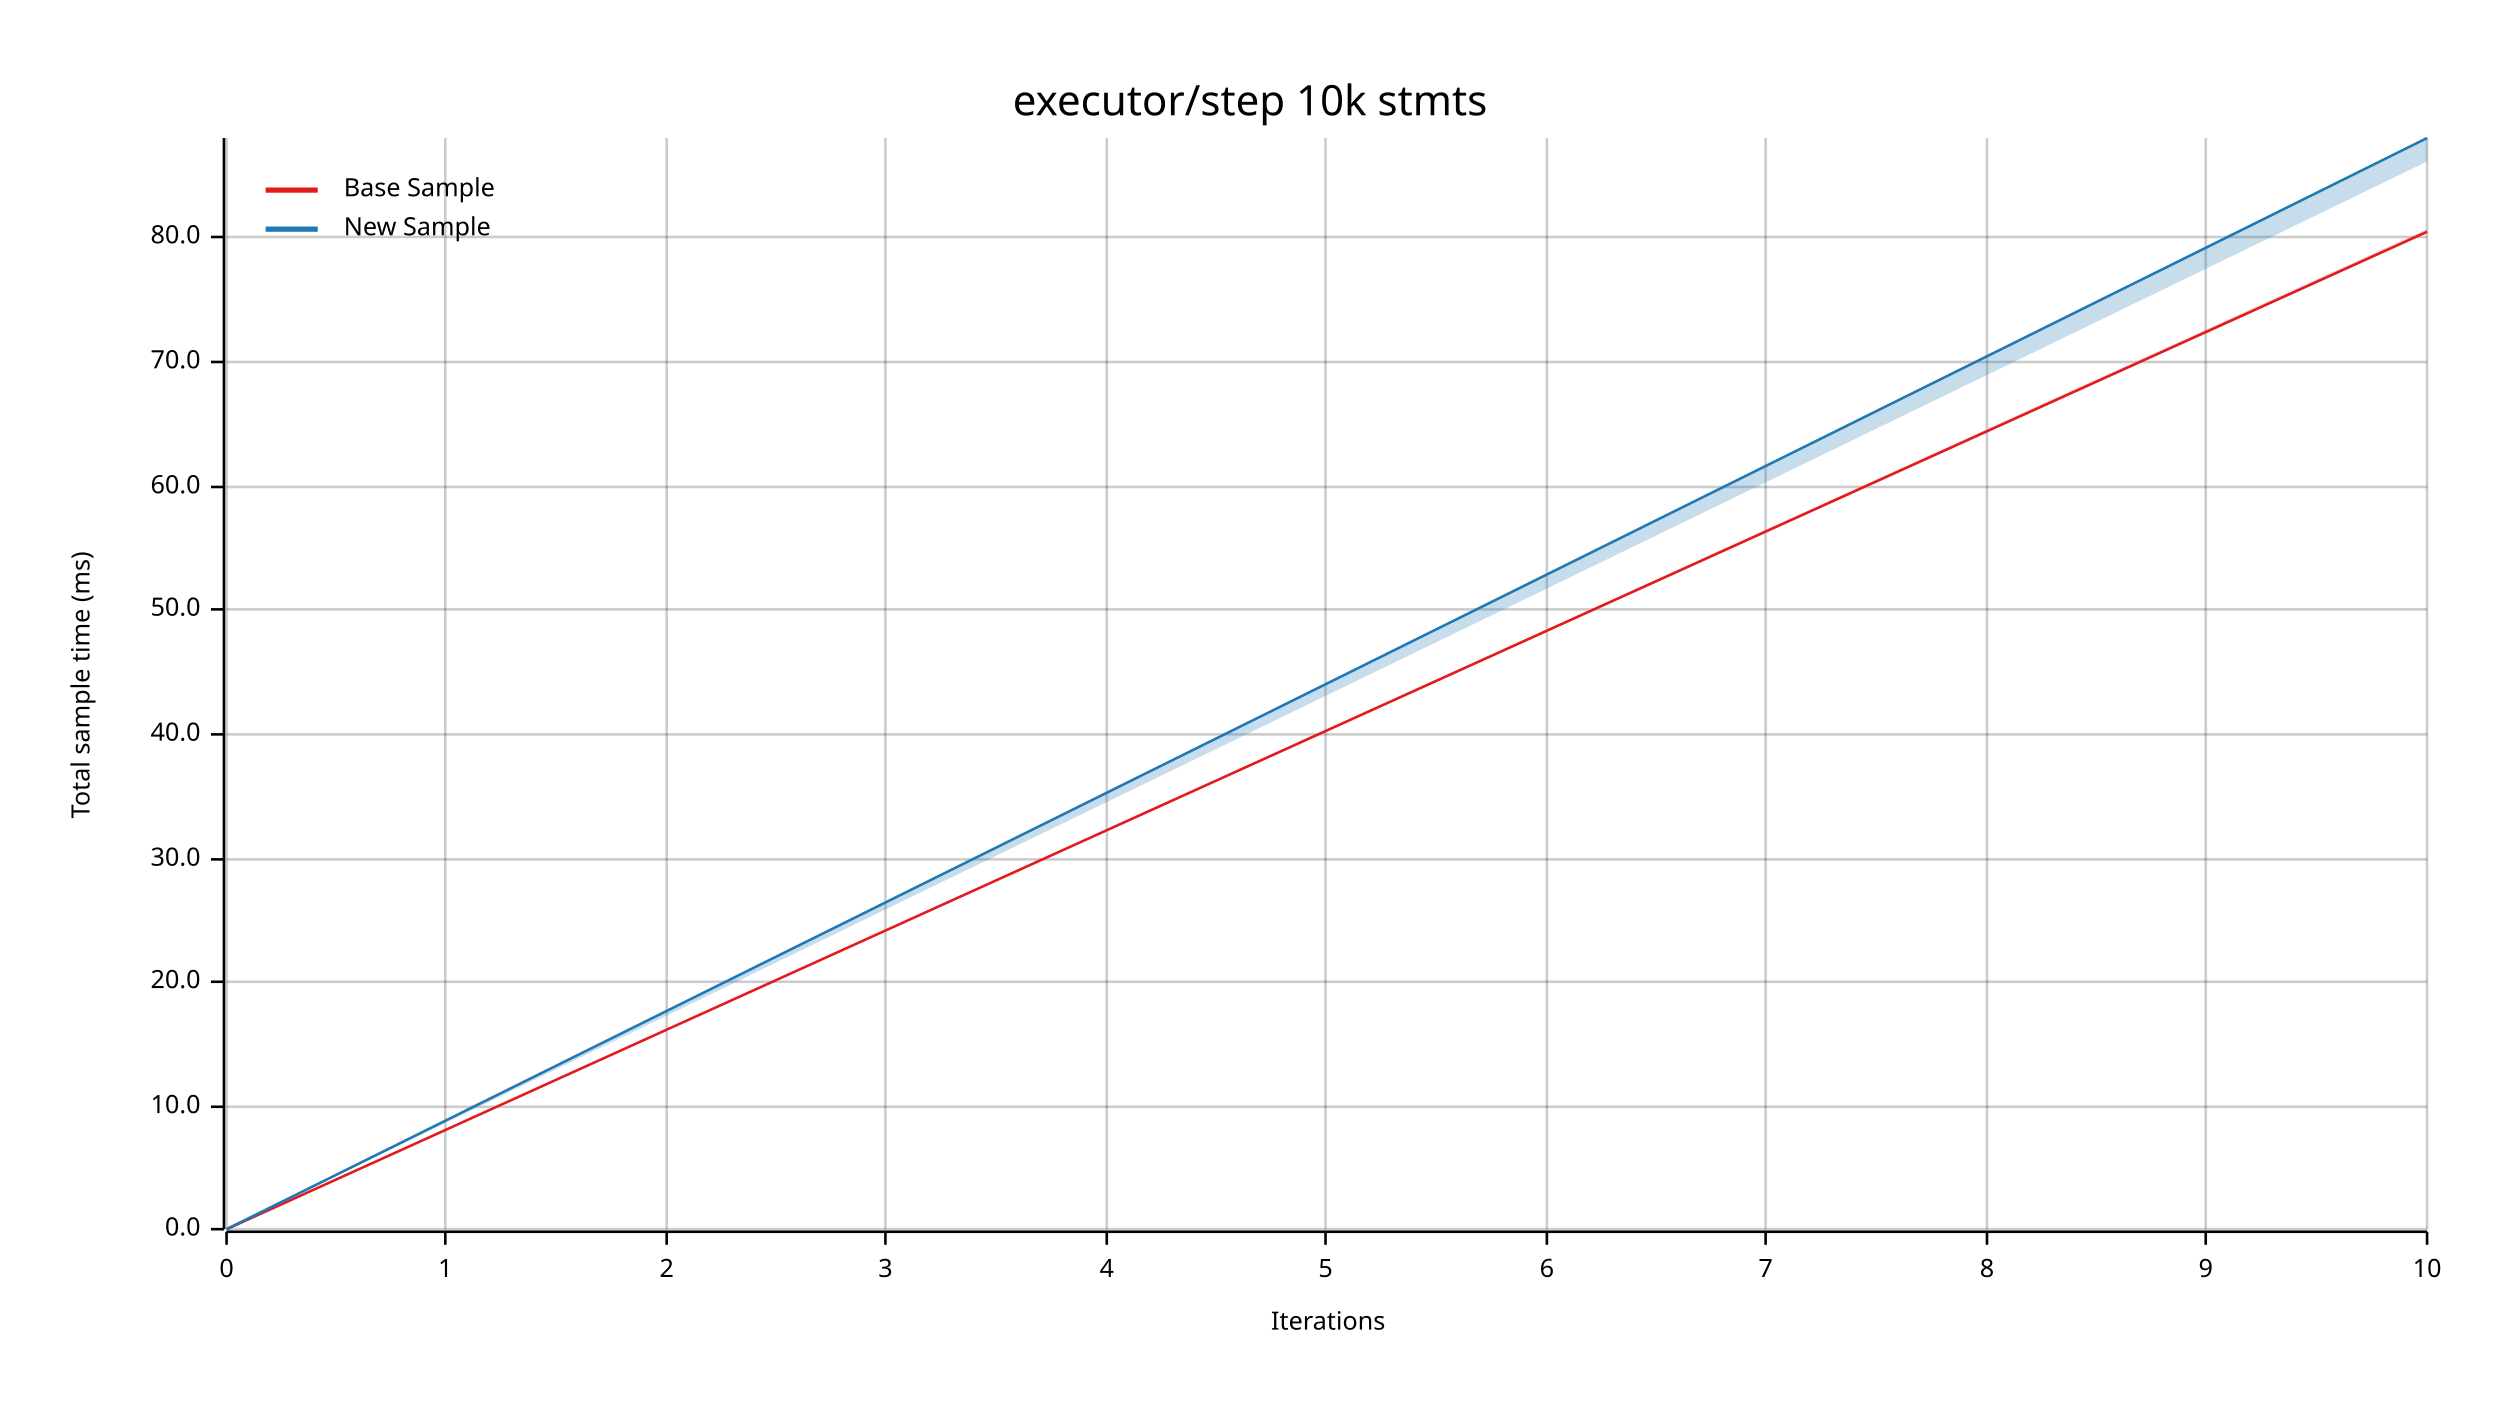
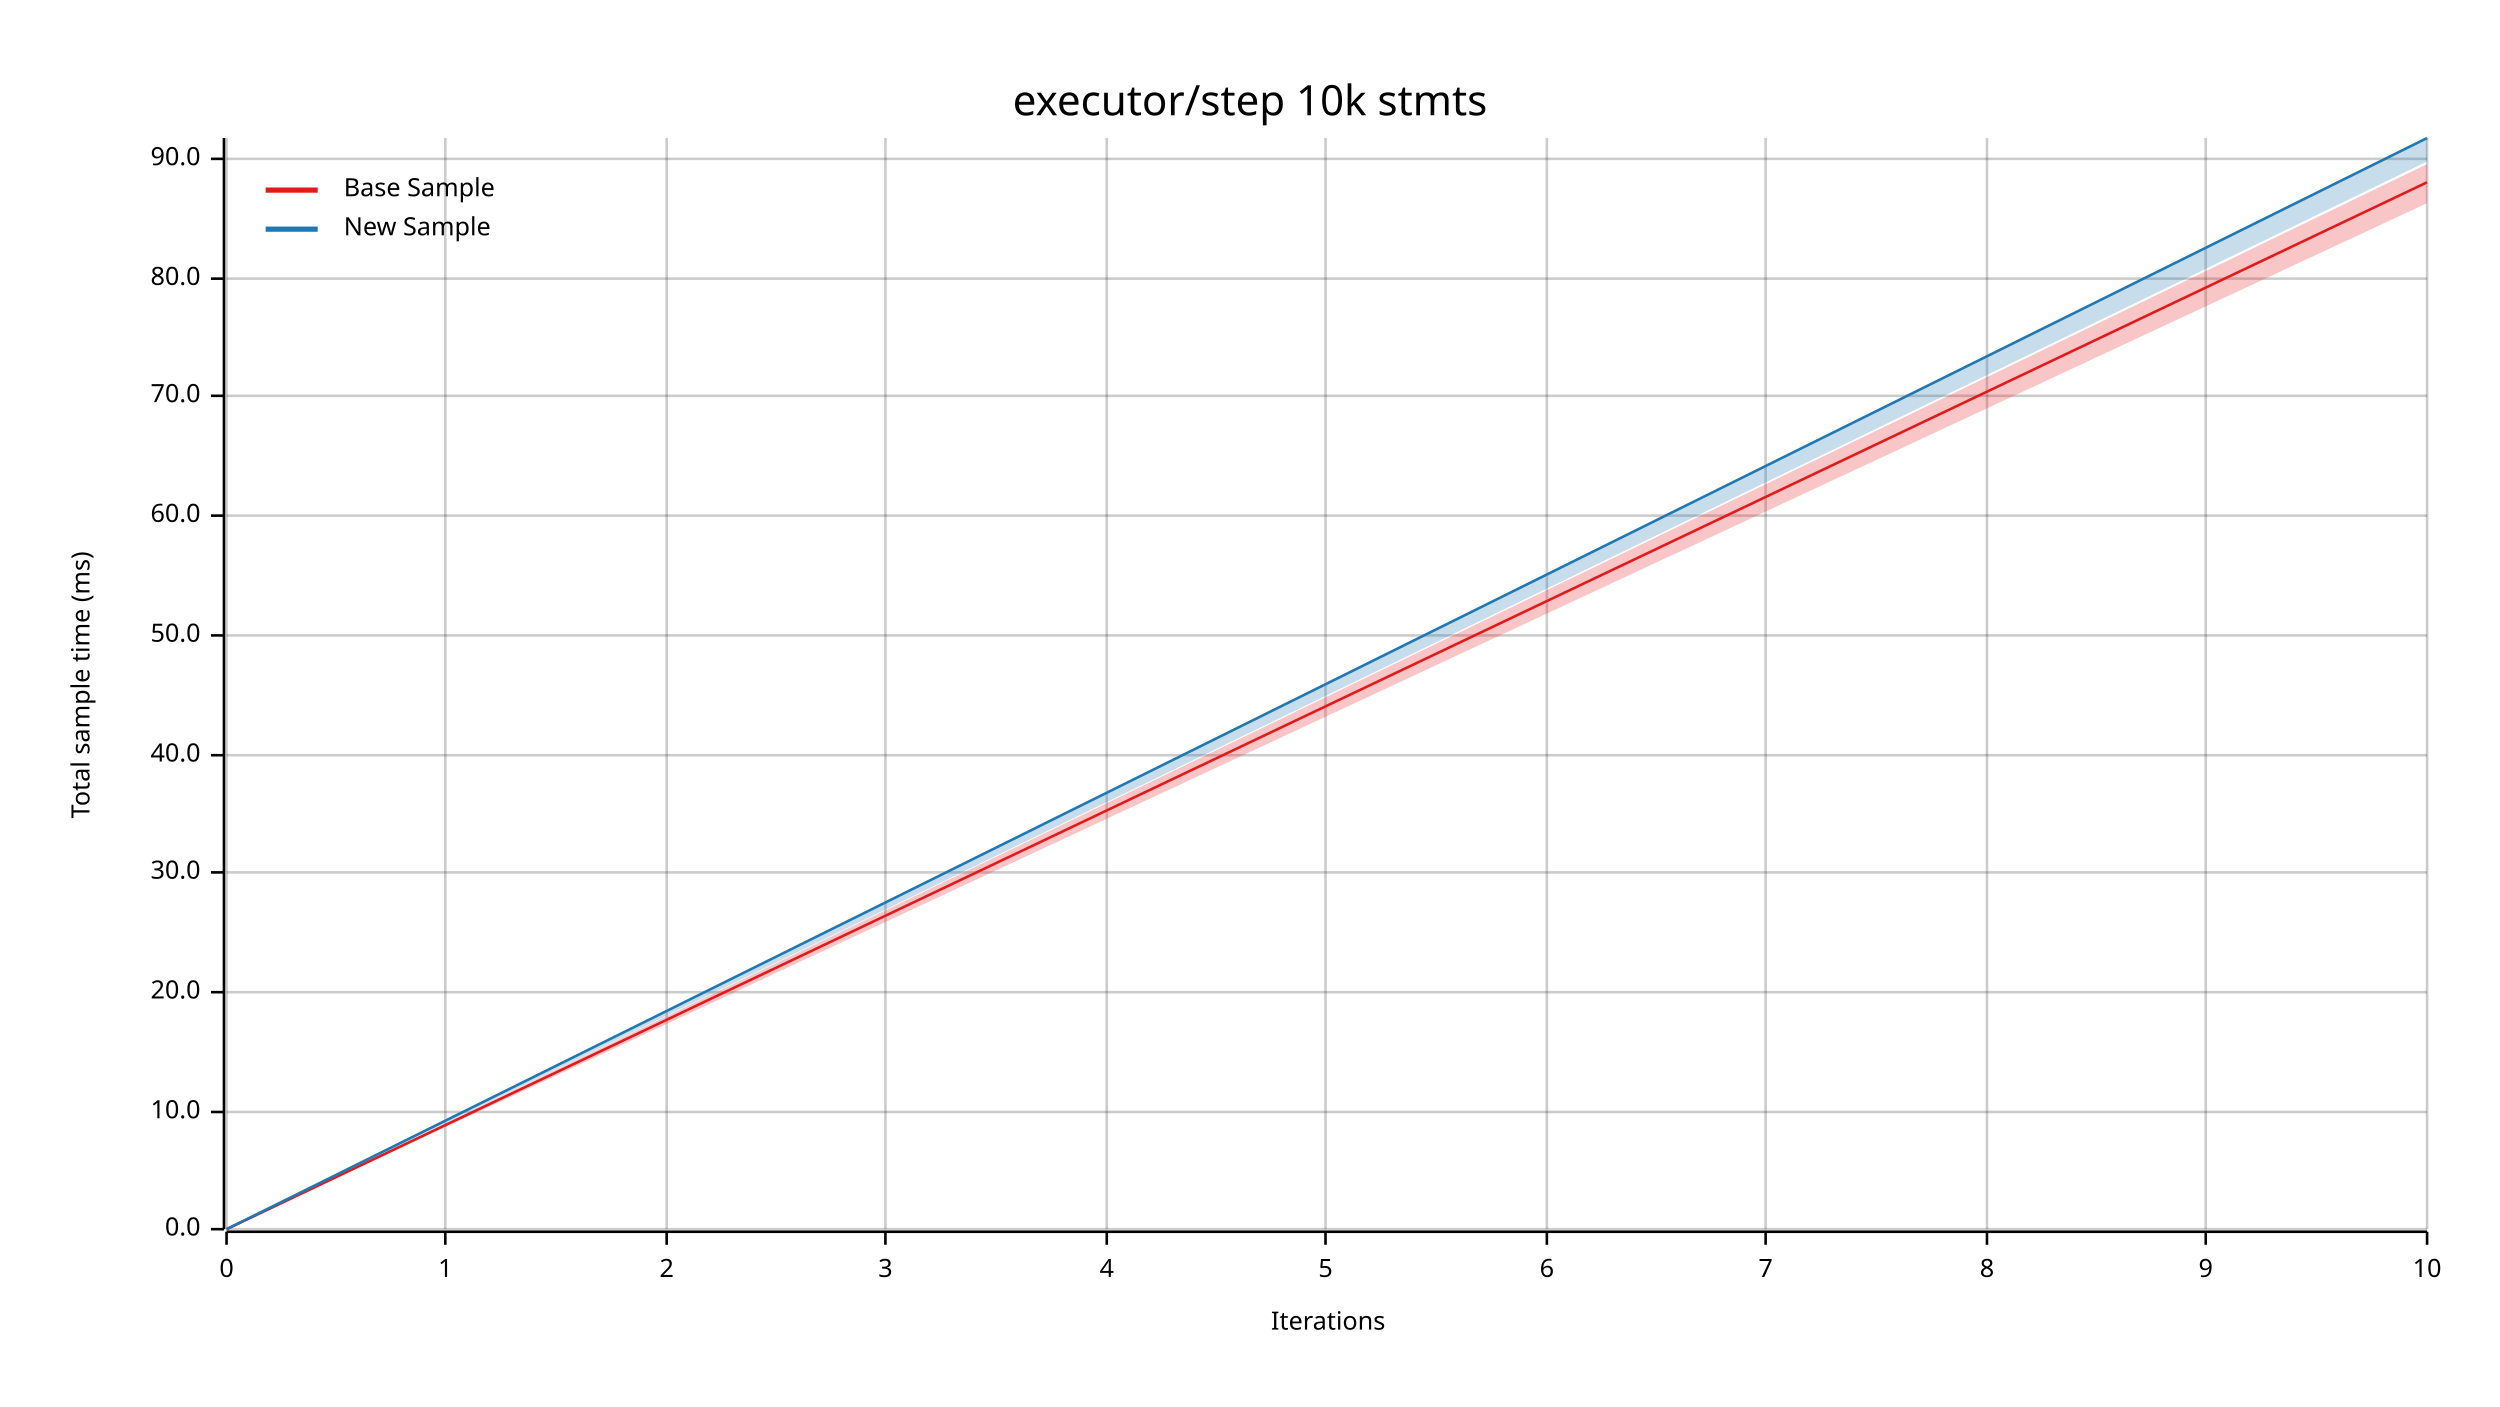
<svg xmlns="http://www.w3.org/2000/svg" width="960" height="540" viewBox="0 0 960 540">
  <text x="480" y="32" dy="0.76em" text-anchor="middle" font-family="sans-serif" font-size="16.129" opacity="1" fill="#000000">
executor/step 10k stmts
</text>
  <text x="27" y="263" dy="0.76em" text-anchor="middle" font-family="sans-serif" font-size="9.677" opacity="1" fill="#000000" transform="rotate(270, 27, 263)">
Total sample time (ms)
</text>
  <text x="510" y="513" dy="-0.5ex" text-anchor="middle" font-family="sans-serif" font-size="9.677" opacity="1" fill="#000000">
Iterations
</text>
  <line opacity="0.2" stroke="#000000" stroke-width="1" x1="87" y1="472" x2="87" y2="53" />
  <line opacity="0.2" stroke="#000000" stroke-width="1" x1="171" y1="472" x2="171" y2="53" />
  <line opacity="0.2" stroke="#000000" stroke-width="1" x1="256" y1="472" x2="256" y2="53" />
  <line opacity="0.2" stroke="#000000" stroke-width="1" x1="340" y1="472" x2="340" y2="53" />
  <line opacity="0.2" stroke="#000000" stroke-width="1" x1="425" y1="472" x2="425" y2="53" />
  <line opacity="0.2" stroke="#000000" stroke-width="1" x1="509" y1="472" x2="509" y2="53" />
  <line opacity="0.2" stroke="#000000" stroke-width="1" x1="594" y1="472" x2="594" y2="53" />
  <line opacity="0.2" stroke="#000000" stroke-width="1" x1="678" y1="472" x2="678" y2="53" />
  <line opacity="0.2" stroke="#000000" stroke-width="1" x1="763" y1="472" x2="763" y2="53" />
  <line opacity="0.2" stroke="#000000" stroke-width="1" x1="847" y1="472" x2="847" y2="53" />
  <line opacity="0.2" stroke="#000000" stroke-width="1" x1="932" y1="472" x2="932" y2="53" />
  <line opacity="0.2" stroke="#000000" stroke-width="1" x1="87" y1="472" x2="932" y2="472" />
-   <line opacity="0.2" stroke="#000000" stroke-width="1" x1="87" y1="425" x2="932" y2="425" />
-   <line opacity="0.2" stroke="#000000" stroke-width="1" x1="87" y1="377" x2="932" y2="377" />
-   <line opacity="0.2" stroke="#000000" stroke-width="1" x1="87" y1="330" x2="932" y2="330" />
-   <line opacity="0.2" stroke="#000000" stroke-width="1" x1="87" y1="282" x2="932" y2="282" />
-   <line opacity="0.2" stroke="#000000" stroke-width="1" x1="87" y1="234" x2="932" y2="234" />
-   <line opacity="0.2" stroke="#000000" stroke-width="1" x1="87" y1="187" x2="932" y2="187" />
-   <line opacity="0.2" stroke="#000000" stroke-width="1" x1="87" y1="139" x2="932" y2="139" />
-   <line opacity="0.2" stroke="#000000" stroke-width="1" x1="87" y1="91" x2="932" y2="91" />
+   <line opacity="0.2" stroke="#000000" stroke-width="1" x1="87" y1="427" x2="932" y2="427" />
+   <line opacity="0.2" stroke="#000000" stroke-width="1" x1="87" y1="381" x2="932" y2="381" />
+   <line opacity="0.2" stroke="#000000" stroke-width="1" x1="87" y1="335" x2="932" y2="335" />
+   <line opacity="0.2" stroke="#000000" stroke-width="1" x1="87" y1="290" x2="932" y2="290" />
+   <line opacity="0.2" stroke="#000000" stroke-width="1" x1="87" y1="244" x2="932" y2="244" />
+   <line opacity="0.2" stroke="#000000" stroke-width="1" x1="87" y1="198" x2="932" y2="198" />
+   <line opacity="0.2" stroke="#000000" stroke-width="1" x1="87" y1="152" x2="932" y2="152" />
+   <line opacity="0.2" stroke="#000000" stroke-width="1" x1="87" y1="107" x2="932" y2="107" />
+   <line opacity="0.2" stroke="#000000" stroke-width="1" x1="87" y1="61" x2="932" y2="61" />
  <polyline fill="none" opacity="1" stroke="#000000" stroke-width="1" points="86,53 86,472 " />
  <text x="77" y="472" dy="0.5ex" text-anchor="end" font-family="sans-serif" font-size="9.677" opacity="1" fill="#000000">
0.0
</text>
  <polyline fill="none" opacity="1" stroke="#000000" stroke-width="1" points="81,472 86,472 " />
-   <text x="77" y="425" dy="0.5ex" text-anchor="end" font-family="sans-serif" font-size="9.677" opacity="1" fill="#000000">
+   <text x="77" y="427" dy="0.5ex" text-anchor="end" font-family="sans-serif" font-size="9.677" opacity="1" fill="#000000">
10.0
</text>
-   <polyline fill="none" opacity="1" stroke="#000000" stroke-width="1" points="81,425 86,425 " />
-   <text x="77" y="377" dy="0.5ex" text-anchor="end" font-family="sans-serif" font-size="9.677" opacity="1" fill="#000000">
+   <polyline fill="none" opacity="1" stroke="#000000" stroke-width="1" points="81,427 86,427 " />
+   <text x="77" y="381" dy="0.5ex" text-anchor="end" font-family="sans-serif" font-size="9.677" opacity="1" fill="#000000">
20.0
</text>
-   <polyline fill="none" opacity="1" stroke="#000000" stroke-width="1" points="81,377 86,377 " />
-   <text x="77" y="330" dy="0.5ex" text-anchor="end" font-family="sans-serif" font-size="9.677" opacity="1" fill="#000000">
+   <polyline fill="none" opacity="1" stroke="#000000" stroke-width="1" points="81,381 86,381 " />
+   <text x="77" y="335" dy="0.5ex" text-anchor="end" font-family="sans-serif" font-size="9.677" opacity="1" fill="#000000">
30.0
</text>
-   <polyline fill="none" opacity="1" stroke="#000000" stroke-width="1" points="81,330 86,330 " />
-   <text x="77" y="282" dy="0.5ex" text-anchor="end" font-family="sans-serif" font-size="9.677" opacity="1" fill="#000000">
+   <polyline fill="none" opacity="1" stroke="#000000" stroke-width="1" points="81,335 86,335 " />
+   <text x="77" y="290" dy="0.5ex" text-anchor="end" font-family="sans-serif" font-size="9.677" opacity="1" fill="#000000">
40.0
</text>
-   <polyline fill="none" opacity="1" stroke="#000000" stroke-width="1" points="81,282 86,282 " />
-   <text x="77" y="234" dy="0.5ex" text-anchor="end" font-family="sans-serif" font-size="9.677" opacity="1" fill="#000000">
+   <polyline fill="none" opacity="1" stroke="#000000" stroke-width="1" points="81,290 86,290 " />
+   <text x="77" y="244" dy="0.5ex" text-anchor="end" font-family="sans-serif" font-size="9.677" opacity="1" fill="#000000">
50.0
</text>
-   <polyline fill="none" opacity="1" stroke="#000000" stroke-width="1" points="81,234 86,234 " />
-   <text x="77" y="187" dy="0.5ex" text-anchor="end" font-family="sans-serif" font-size="9.677" opacity="1" fill="#000000">
+   <polyline fill="none" opacity="1" stroke="#000000" stroke-width="1" points="81,244 86,244 " />
+   <text x="77" y="198" dy="0.5ex" text-anchor="end" font-family="sans-serif" font-size="9.677" opacity="1" fill="#000000">
60.0
</text>
-   <polyline fill="none" opacity="1" stroke="#000000" stroke-width="1" points="81,187 86,187 " />
-   <text x="77" y="139" dy="0.5ex" text-anchor="end" font-family="sans-serif" font-size="9.677" opacity="1" fill="#000000">
+   <polyline fill="none" opacity="1" stroke="#000000" stroke-width="1" points="81,198 86,198 " />
+   <text x="77" y="152" dy="0.5ex" text-anchor="end" font-family="sans-serif" font-size="9.677" opacity="1" fill="#000000">
70.0
</text>
-   <polyline fill="none" opacity="1" stroke="#000000" stroke-width="1" points="81,139 86,139 " />
-   <text x="77" y="91" dy="0.5ex" text-anchor="end" font-family="sans-serif" font-size="9.677" opacity="1" fill="#000000">
+   <polyline fill="none" opacity="1" stroke="#000000" stroke-width="1" points="81,152 86,152 " />
+   <text x="77" y="107" dy="0.5ex" text-anchor="end" font-family="sans-serif" font-size="9.677" opacity="1" fill="#000000">
80.0
</text>
-   <polyline fill="none" opacity="1" stroke="#000000" stroke-width="1" points="81,91 86,91 " />
+   <polyline fill="none" opacity="1" stroke="#000000" stroke-width="1" points="81,107 86,107 " />
+   <text x="77" y="61" dy="0.5ex" text-anchor="end" font-family="sans-serif" font-size="9.677" opacity="1" fill="#000000">
+ 90.0
+ </text>
+   <polyline fill="none" opacity="1" stroke="#000000" stroke-width="1" points="81,61 86,61 " />
  <polyline fill="none" opacity="1" stroke="#000000" stroke-width="1" points="87,473 932,473 " />
  <text x="87" y="483" dy="0.76em" text-anchor="middle" font-family="sans-serif" font-size="9.677" opacity="1" fill="#000000">
0
</text>
  <polyline fill="none" opacity="1" stroke="#000000" stroke-width="1" points="87,473 87,478 " />
  <text x="171" y="483" dy="0.76em" text-anchor="middle" font-family="sans-serif" font-size="9.677" opacity="1" fill="#000000">
1
</text>
  <polyline fill="none" opacity="1" stroke="#000000" stroke-width="1" points="171,473 171,478 " />
  <text x="256" y="483" dy="0.76em" text-anchor="middle" font-family="sans-serif" font-size="9.677" opacity="1" fill="#000000">
2
</text>
  <polyline fill="none" opacity="1" stroke="#000000" stroke-width="1" points="256,473 256,478 " />
  <text x="340" y="483" dy="0.76em" text-anchor="middle" font-family="sans-serif" font-size="9.677" opacity="1" fill="#000000">
3
</text>
  <polyline fill="none" opacity="1" stroke="#000000" stroke-width="1" points="340,473 340,478 " />
  <text x="425" y="483" dy="0.76em" text-anchor="middle" font-family="sans-serif" font-size="9.677" opacity="1" fill="#000000">
4
</text>
  <polyline fill="none" opacity="1" stroke="#000000" stroke-width="1" points="425,473 425,478 " />
  <text x="509" y="483" dy="0.76em" text-anchor="middle" font-family="sans-serif" font-size="9.677" opacity="1" fill="#000000">
5
</text>
  <polyline fill="none" opacity="1" stroke="#000000" stroke-width="1" points="509,473 509,478 " />
  <text x="594" y="483" dy="0.76em" text-anchor="middle" font-family="sans-serif" font-size="9.677" opacity="1" fill="#000000">
6
</text>
  <polyline fill="none" opacity="1" stroke="#000000" stroke-width="1" points="594,473 594,478 " />
  <text x="678" y="483" dy="0.76em" text-anchor="middle" font-family="sans-serif" font-size="9.677" opacity="1" fill="#000000">
7
</text>
  <polyline fill="none" opacity="1" stroke="#000000" stroke-width="1" points="678,473 678,478 " />
  <text x="763" y="483" dy="0.76em" text-anchor="middle" font-family="sans-serif" font-size="9.677" opacity="1" fill="#000000">
8
</text>
  <polyline fill="none" opacity="1" stroke="#000000" stroke-width="1" points="763,473 763,478 " />
  <text x="847" y="483" dy="0.76em" text-anchor="middle" font-family="sans-serif" font-size="9.677" opacity="1" fill="#000000">
9
</text>
  <polyline fill="none" opacity="1" stroke="#000000" stroke-width="1" points="847,473 847,478 " />
  <text x="932" y="483" dy="0.76em" text-anchor="middle" font-family="sans-serif" font-size="9.677" opacity="1" fill="#000000">
10
</text>
  <polyline fill="none" opacity="1" stroke="#000000" stroke-width="1" points="932,473 932,478 " />
-   <polyline fill="none" opacity="1" stroke="#E31A1C" stroke-width="1" points="87,472 932,89 " />
-   <polygon opacity="0.25" fill="#E31A1C" points="87,472 932,89 932,88 " />
+   <polyline fill="none" opacity="1" stroke="#E31A1C" stroke-width="1" points="87,472 932,70 " />
+   <polygon opacity="0.25" fill="#E31A1C" points="87,472 932,78 932,63 " />
  <polyline fill="none" opacity="1" stroke="#1F78B4" stroke-width="1" points="87,472 932,53 " />
  <polygon opacity="0.25" fill="#1F78B4" points="87,472 932,62 932,53 " />
  <text x="132" y="68" dy="0.76em" text-anchor="start" font-family="sans-serif" font-size="9.677" opacity="1" fill="#000000">
Base Sample
</text>
  <text x="132" y="83" dy="0.76em" text-anchor="start" font-family="sans-serif" font-size="9.677" opacity="1" fill="#000000">
New Sample
</text>
  <polyline fill="none" opacity="1" stroke="#E31A1C" stroke-width="2" points="102,73 122,73 " />
  <polyline fill="none" opacity="1" stroke="#1F78B4" stroke-width="2" points="102,88 122,88 " />
</svg>
